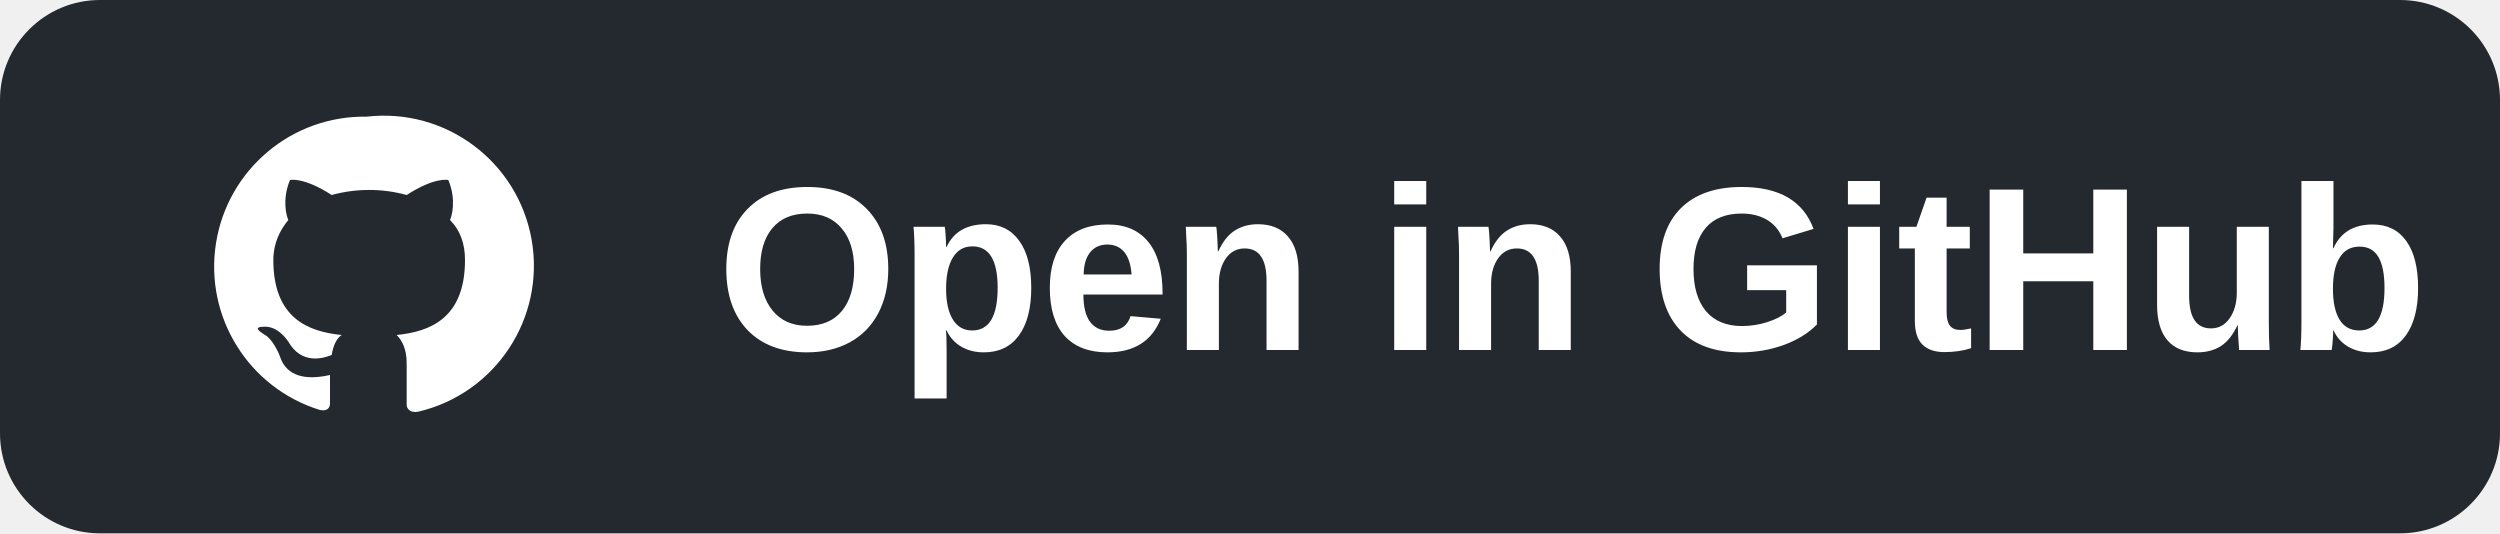
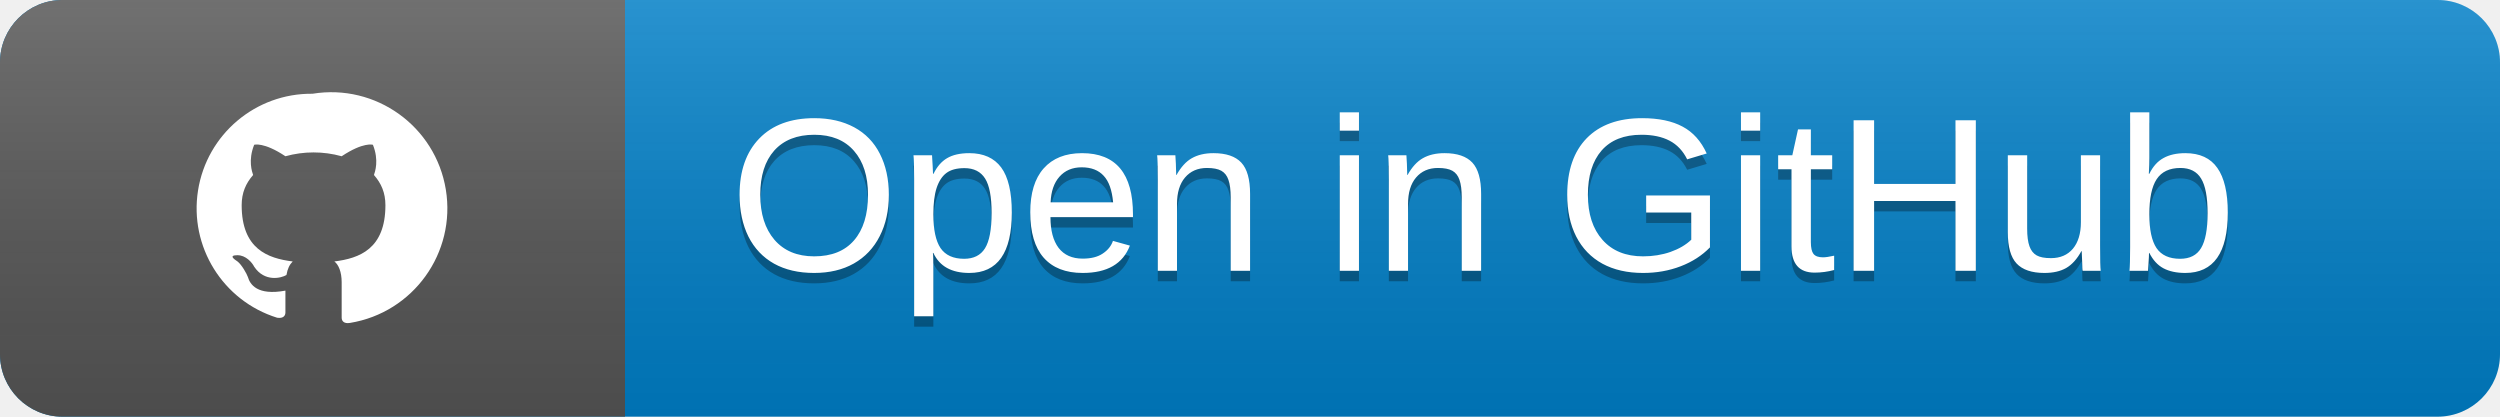
- <svg xmlns="http://www.w3.org/2000/svg" width="150" height="32" viewBox="0 0 150 32" role="img" aria-label="Open in GitHub">
-   <rect width="150" height="32" rx="6" fill="#24292f" />
-   <path fill="#fff" d="M22 7a9 9 0 0 0-2.8 17.6c.5.1.6-.2.6-.4v-1.7c-2.2.5-2.8-.5-3-1.1-.1-.3-.5-1.1-.9-1.3-.3-.2-.8-.5 0-.5.7 0 1.2.6 1.4.9.8 1.4 2.1 1 2.6.8.1-.6.3-1 .6-1.2-2-.2-4.1-1-4.1-4.5 0-1 .4-1.8.9-2.4-.1-.2-.4-1.2.1-2.4 0 0 .8-.2 2.5.9a8.5 8.5 0 0 1 4.5 0c1.7-1.1 2.5-.9 2.5-.9.5 1.2.2 2.2.1 2.4.6.6.9 1.4.9 2.4 0 3.5-2.1 4.3-4.1 4.5.3.3.6.8.6 1.7v2.5c0 .2.2.5.7.4A9 9 0 0 0 22 7Z" />
-   <text x="43" y="21" fill="#fff" font-family="Arial, sans-serif" font-size="14" font-weight="600">Open in GitHub</text>
+ <svg xmlns="http://www.w3.org/2000/svg" width="240" height="40" viewBox="0 0 240 40" role="img" aria-label="Open in GitHub">
+   <defs>
+     <linearGradient id="shine" x2="0" y2="1">
+       <stop offset="0" stop-color="#fff" stop-opacity=".16" />
+       <stop offset="1" stop-color="#000" stop-opacity=".1" />
+     </linearGradient>
+     <clipPath id="button">
+       <rect width="240" height="40" rx="6" />
+     </clipPath>
+   </defs>
+   <g clip-path="url(#button)">
+     <path fill="#007ec6" d="M0 0h240v40H0z" />
+     <path fill="#555" d="M0 0h60v40H0z" />
+     <path fill="url(#shine)" d="M0 0h240v40H0z" />
+   </g>
+   <path fill="#fff" d="M30 9a11 11 0 0 0-3.4 21.5c.6.1.8-.2.8-.5v-2.1c-2.7.5-3.4-.6-3.6-1.3-.1-.3-.6-1.2-1-1.5-.3-.2-.9-.6 0-.6.8 0 1.4.7 1.6 1.1 1 1.5 2.6 1.1 3.1.8.1-.6.3-1 .6-1.3-2.4-.3-4.9-1.2-4.9-5.4 0-1.2.4-2.1 1.1-2.9-.1-.3-.5-1.4.1-2.9 0 0 .9-.3 3 1.1a10.1 10.1 0 0 1 5.4 0c2.1-1.4 3-1.1 3-1.1.6 1.5.2 2.6.1 2.9.7.8 1.1 1.7 1.1 2.9 0 4.2-2.5 5.1-4.9 5.4.4.3.7 1 .7 2v3.4c0 .3.2.6.8.5A11 11 0 0 0 30 9Z" />
+   <text x="70" y="27" fill="#010101" fill-opacity=".3" font-family="Arial, Verdana, sans-serif" font-size="21">Open in GitHub</text>
+   <text x="70" y="26" fill="#fff" font-family="Arial, Verdana, sans-serif" font-size="21">Open in GitHub</text>
</svg>
